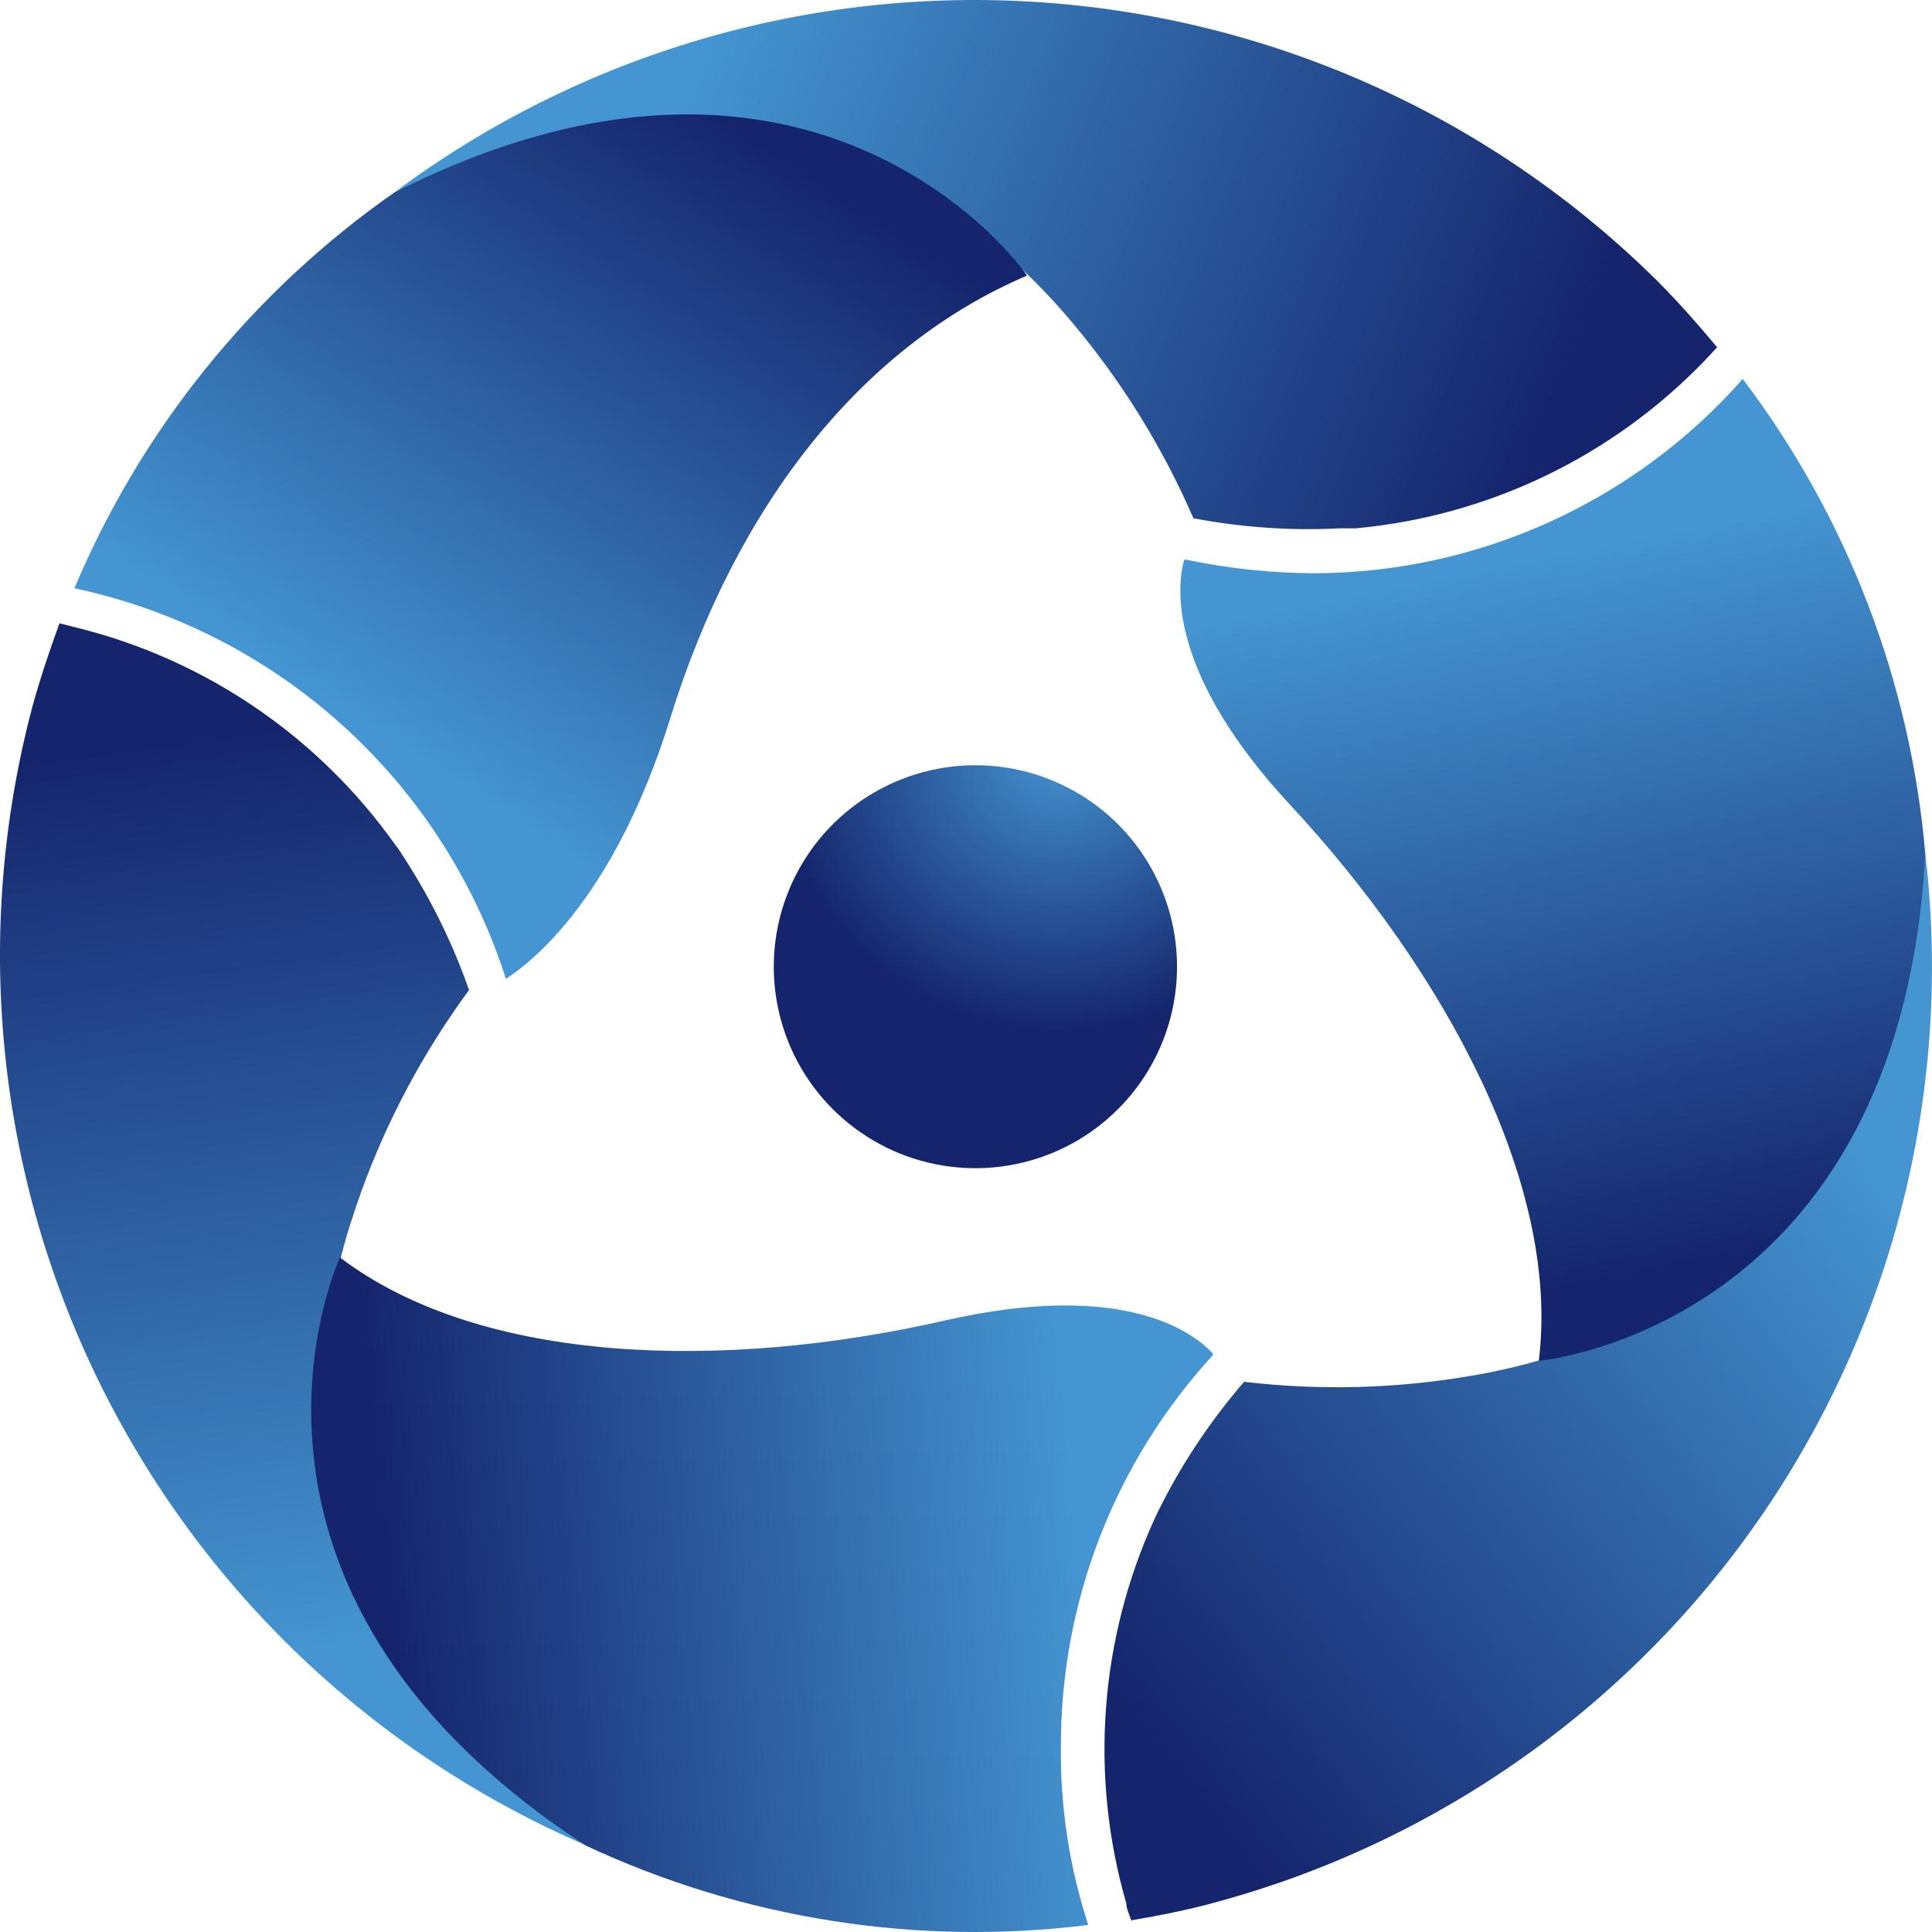
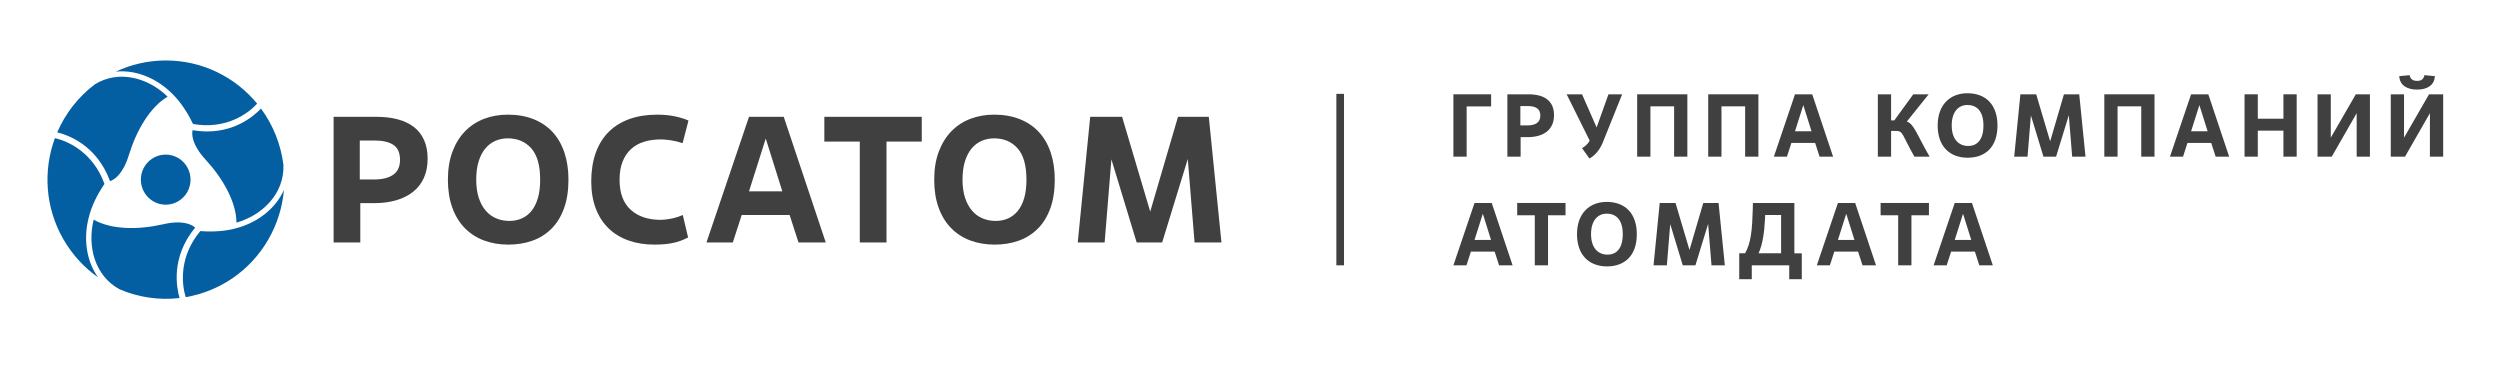
- <svg xmlns="http://www.w3.org/2000/svg" width="72" height="72" viewBox="0 0 72 72" fill="none">
-   <path d="M41.859 41.133C40.853 42.217 39.55 42.98 38.112 43.326C36.675 43.673 35.167 43.588 33.777 43.082C32.388 42.576 31.179 41.672 30.301 40.482C29.424 39.292 28.917 37.87 28.845 36.394C28.773 34.918 29.138 33.454 29.895 32.184C30.651 30.915 31.766 29.896 33.099 29.257C34.433 28.618 35.925 28.386 37.39 28.59C38.854 28.795 40.226 29.427 41.333 30.407C42.082 31.07 42.691 31.877 43.125 32.779C43.558 33.681 43.806 34.66 43.855 35.659C43.904 36.659 43.753 37.658 43.41 38.598C43.067 39.538 42.54 40.4 41.859 41.133Z" fill="url(#paint0_radial_1325_10290)" />
-   <path d="M38.272 10.208C38.889 10.805 39.473 11.435 40.022 12.096C41.844 14.277 43.345 16.708 44.476 19.315C46.266 19.655 48.089 19.782 49.908 19.69H50.23H50.52C55.473 19.235 60.096 17.011 63.541 13.426L63.992 12.943C63.315 12.128 62.607 11.323 61.845 10.551C55.701 4.425 47.558 0.713 38.901 0.093C30.245 -0.528 21.654 1.985 14.699 7.172C25.809 1.798 33.495 5.509 38.272 10.208Z" fill="url(#paint1_linear_1325_10290)" />
-   <path d="M12.703 46.861C12.917 46.003 13.186 45.188 13.465 44.405C14.436 41.723 15.788 39.194 17.48 36.896C16.878 35.177 16.074 33.535 15.086 32.005L14.914 31.736C14.863 31.654 14.805 31.575 14.742 31.5C11.883 27.46 7.666 24.581 2.859 23.391L2.215 23.23C1.85 24.238 1.507 25.247 1.217 26.298C-1.015 34.675 -0.158 43.575 3.632 51.374C7.421 59.172 13.891 65.349 21.859 68.777C11.651 61.858 11.017 53.351 12.703 46.861Z" fill="url(#paint2_linear_1325_10290)" />
-   <path d="M57.346 50.702C56.519 50.938 55.681 51.128 54.834 51.271C52.036 51.752 49.184 51.827 46.364 51.496C45.172 52.875 44.148 54.391 43.316 56.012L43.176 56.291L43.047 56.559C40.977 61.067 40.596 66.168 41.974 70.933C41.974 71.137 42.092 71.352 42.156 71.566C43.23 71.384 44.303 71.169 45.312 70.89C53.674 68.627 60.944 63.437 65.796 56.266C70.649 49.095 72.763 40.42 71.751 31.823C70.839 44.116 63.797 48.922 57.346 50.702Z" fill="url(#paint3_linear_1325_10290)" />
-   <path d="M14.699 7.172C9.411 10.866 5.276 15.979 2.773 21.922C6.5 22.717 9.949 24.482 12.773 27.038C15.597 29.595 17.695 32.851 18.854 36.478C19.841 35.845 22.9 33.432 24.961 26.824C27.441 18.779 32.154 12.879 38.272 10.272C38.272 10.208 30.533 -0.83 14.699 7.172Z" fill="url(#paint4_linear_1325_10290)" />
-   <path d="M39.537 65.065C39.531 59.676 41.55 54.481 45.194 50.509V50.434C44.453 49.64 41.866 47.699 35.211 49.211C26.999 51.088 17.939 50.863 12.669 46.862C12.669 46.862 6.979 59.08 21.825 68.777C27.665 71.508 34.158 72.534 40.557 71.738C39.852 69.585 39.507 67.33 39.537 65.065Z" fill="url(#paint5_linear_1325_10290)" />
-   <path d="M64.946 14.123C62.947 16.392 60.488 18.211 57.732 19.459C54.977 20.708 51.988 21.357 48.962 21.364C47.368 21.356 45.778 21.187 44.218 20.86H44.132C43.831 21.932 43.574 25.15 48.103 30.02C53.825 36.188 58.162 44.137 57.346 50.713C57.346 50.713 70.775 49.533 71.751 31.833C71.201 25.406 68.841 19.266 64.946 14.123Z" fill="url(#paint6_linear_1325_10290)" />
-   <defs>
-     <radialGradient id="paint0_radial_1325_10290" cx="0" cy="0" r="1" gradientUnits="userSpaceOnUse" gradientTransform="translate(39.4447 27.8637) scale(10.5528 10.5454)">
-       <stop stop-color="#4495D1" />
-       <stop offset="1" stop-color="#15256D" />
-     </radialGradient>
-     <linearGradient id="paint1_linear_1325_10290" x1="25.96" y1="2.433" x2="57.704" y2="15.214" gradientUnits="userSpaceOnUse">
-       <stop stop-color="#4495D1" />
-       <stop offset="1" stop-color="#15256D" />
-     </linearGradient>
-     <linearGradient id="paint2_linear_1325_10290" x1="12.163" y1="61.408" x2="7.368" y2="27.549" gradientUnits="userSpaceOnUse">
-       <stop stop-color="#4495D1" />
-       <stop offset="1" stop-color="#15256D" />
-     </linearGradient>
-     <linearGradient id="paint3_linear_1325_10290" x1="70.243" y1="43.919" x2="43.316" y2="65.021" gradientUnits="userSpaceOnUse">
-       <stop stop-color="#4495D1" />
-       <stop offset="1" stop-color="#15256D" />
-     </linearGradient>
-     <linearGradient id="paint4_linear_1325_10290" x1="13.25" y1="26.706" x2="27.513" y2="4.825" gradientUnits="userSpaceOnUse">
-       <stop stop-color="#4495D1" />
-       <stop offset="1" stop-color="#15256D" />
-     </linearGradient>
-     <linearGradient id="paint5_linear_1325_10290" x1="40.245" y1="57.921" x2="14.655" y2="60.532" gradientUnits="userSpaceOnUse">
-       <stop stop-color="#4495D1" />
-       <stop offset="1" stop-color="#15256D" />
-     </linearGradient>
-     <linearGradient id="paint6_linear_1325_10290" x1="56.734" y1="20.913" x2="61.944" y2="47.239" gradientUnits="userSpaceOnUse">
-       <stop stop-color="#4495D1" />
-       <stop offset="1" stop-color="#15256D" />
-     </linearGradient>
-   </defs>
+ <svg xmlns="http://www.w3.org/2000/svg" width="504" height="74" viewBox="0 0 504 74" fill="none">
+   <path d="M295.676 31.582H293.004V19.013H300.61V21.455H295.676V31.582Z" fill="#404040" />
+   <path d="M306.559 31.582H303.887V19.013H308.18C311.314 19.013 313.292 20.323 313.292 23.215C313.292 26.107 311.26 27.649 307.931 27.649H306.559V31.582ZM306.505 25.28H307.966C309.569 25.28 310.531 24.651 310.531 23.322C310.531 21.922 309.623 21.383 307.983 21.383H306.505V25.28Z" fill="#404040" />
+   <path d="M318.939 29.877C319.58 29.482 320.114 29.016 320.417 28.458L320.471 28.333L315.84 19.013H318.939L321.878 25.692L324.265 19.013H327.026L323.089 28.799C322.501 30.253 321.487 31.384 320.436 31.959L318.939 29.875V29.877Z" fill="#404040" />
+   <path d="M340.171 31.582H337.501V21.437H332.727V31.582H330.055V19.013H340.171V31.582Z" fill="#404040" />
+   <path d="M354.493 31.582H351.821V21.437H347.047V31.582H344.375V19.013H354.493V31.582Z" fill="#404040" />
+   <path d="M365.932 28.817H361.141L360.25 31.582H357.613L361.871 19.013H365.345L369.549 31.582H366.823L365.932 28.817ZM361.871 26.465H365.202L363.546 21.186L361.871 26.465Z" fill="#404040" />
+   <path d="M381.246 24.275H381.887L385.716 19.013H388.815L384.416 24.507C385.859 24.956 386.483 27.217 389.012 31.581H385.948C383.4 27.146 383.738 26.392 382.208 26.392H381.246V31.581H378.574V19.011H381.246V24.273V24.275Z" fill="#404040" />
+   <path d="M390.634 25.297C390.634 21.078 393.182 18.796 396.619 18.796C400.467 18.796 402.693 21.256 402.693 25.297C402.693 29.769 400.11 31.798 396.69 31.798C393.074 31.798 390.633 29.518 390.633 25.297M399.86 25.297C399.86 22.442 398.56 21.167 396.618 21.167C394.854 21.167 393.465 22.496 393.465 25.297C393.465 28.097 394.907 29.426 396.777 29.426C398.647 29.426 399.86 28.116 399.86 25.297Z" fill="#404040" />
+   <path d="M420.438 31.582H417.748L417.072 23.232L414.506 31.582H411.96L409.429 23.269L408.753 31.582H406.062L407.31 19.013H410.498L413.313 28.494L416.091 19.013H419.174L420.438 31.582Z" fill="#404040" />
+   <path d="M434.349 31.582H431.677V21.437H426.902V31.582H424.23V19.013H434.349V31.582Z" fill="#404040" />
+   <path d="M445.784 28.817H440.993L440.102 31.582H437.465L441.723 19.013H445.197L449.401 31.582H446.675L445.784 28.817ZM441.723 26.465H445.054L443.397 21.186L441.723 26.465Z" fill="#404040" />
+   <path d="M463.01 31.582H460.338V26.339H455.172V31.582H452.5V19.013H455.172V23.932H460.338V19.013H463.01V31.582Z" fill="#404040" />
+   <path d="M477.777 31.582H475.105V22.82L470.082 31.582H467.215V19.013H469.887V27.758L474.927 19.013H477.777V31.582Z" fill="#404040" />
+   <path d="M492.542 31.582H489.87V22.82L484.848 31.582H481.98V19.013H484.653V27.758L489.694 19.013H492.544V31.582H492.542ZM490.868 15.35C490.779 17.27 489.211 18.062 487.288 18.062C485.364 18.062 483.797 17.272 483.689 15.35L485.772 15.153C485.951 16.014 486.485 16.302 487.286 16.302C488.086 16.302 488.604 16.014 488.764 15.153L490.866 15.35H490.868Z" fill="#404040" />
+   <path d="M301.323 50.724H296.532L295.641 53.489H293.004L297.262 40.919H300.734L304.938 53.489H302.212L301.321 50.724H301.323ZM297.262 48.371H300.593L298.937 43.093L297.262 48.371Z" fill="#404040" />
+   <path d="M312.084 53.489H309.412V43.398H305.867V40.919H315.61V43.398H312.084V53.489Z" fill="#404040" />
+   <path d="M317.924 47.205C317.924 42.986 320.471 40.704 323.908 40.704C327.756 40.704 329.982 43.164 329.982 47.205C329.982 51.677 327.399 53.706 323.979 53.706C320.364 53.706 317.922 51.426 317.922 47.205M327.149 47.205C327.149 44.35 325.849 43.076 323.907 43.076C322.143 43.076 320.754 44.405 320.754 47.205C320.754 50.005 322.196 51.334 324.066 51.334C325.936 51.334 327.149 50.024 327.149 47.205Z" fill="#404040" />
+   <path d="M347.726 53.489H345.037L344.359 45.14L341.795 53.489H339.247L336.718 45.176L336.04 53.489H333.352L334.598 40.919H337.786L340.601 50.4L343.379 40.919H346.461L347.726 53.489Z" fill="#404040" />
+   <path d="M363.239 56.291H360.71V53.489H353.158V56.291H350.629V51.065H351.804C353.015 49.019 353.247 46.145 353.355 42.267L353.39 40.921H361.744V51.066H363.241V56.292L363.239 56.291ZM359.07 51.065V43.343H355.864C355.845 43.469 355.828 43.935 355.828 44.043C355.704 46.754 355.366 49.215 354.528 51.065H359.07Z" fill="#404040" />
+   <path d="M374.588 50.724H369.797L368.906 53.489H366.27L370.527 40.919H374.001L378.205 53.489H375.48L374.588 50.724ZM370.527 48.371H373.858L372.202 43.093L370.527 48.371Z" fill="#404040" />
+   <path d="M385.346 53.489H382.674V43.398H379.129V40.919H388.874V43.398H385.346V53.489Z" fill="#404040" />
+   <path d="M398.135 50.724H393.344L392.453 53.489H389.816L394.074 40.919H397.548L401.752 53.489H399.026L398.135 50.724ZM394.074 48.371H397.405L395.749 43.093L394.074 48.371Z" fill="#404040" />
+   <path d="M270.952 18.921H269.41V53.489H270.952V18.921Z" fill="#404040" />
+   <path d="M72.638 48.882H67.254V23.549H75.906C77.486 23.549 78.909 23.719 80.178 24.056C81.447 24.393 82.529 24.907 83.427 25.594C84.325 26.28 85.013 27.162 85.491 28.235C85.97 29.308 86.209 30.569 86.209 32.017C86.209 33.464 85.963 34.707 85.472 35.817C84.981 36.927 84.27 37.861 83.337 38.621C82.403 39.38 81.266 39.96 79.926 40.358C78.586 40.757 77.078 40.955 75.403 40.955H72.638V48.88V48.882ZM72.531 36.18H75.475C77.101 36.18 78.371 35.861 79.281 35.22C80.19 34.581 80.644 33.586 80.644 32.235C80.644 30.811 80.202 29.804 79.316 29.215C78.431 28.623 77.162 28.328 75.51 28.328H72.531V36.18Z" fill="#404040" />
+   <path d="M102.503 49.315C100.684 49.315 99.028 49.03 97.531 48.464C96.034 47.898 94.75 47.059 93.672 45.949C92.596 44.84 91.763 43.47 91.176 41.841C90.59 40.212 90.297 38.337 90.297 36.215C90.297 34.093 90.601 32.216 91.212 30.587C91.822 28.958 92.666 27.59 93.742 26.48C94.82 25.369 96.093 24.532 97.566 23.964C99.038 23.398 100.635 23.113 102.359 23.113C104.298 23.113 106.026 23.415 107.547 24.018C109.065 24.622 110.346 25.483 111.387 26.605C112.428 27.727 113.224 29.102 113.775 30.731C114.325 32.36 114.601 34.188 114.601 36.213C114.601 38.456 114.296 40.406 113.686 42.058C113.076 43.711 112.226 45.074 111.138 46.147C110.049 47.22 108.769 48.017 107.298 48.535C105.826 49.054 104.229 49.313 102.505 49.313M102.685 44.537C103.595 44.537 104.432 44.369 105.197 44.03C105.962 43.692 106.622 43.179 107.172 42.492C107.721 41.804 108.147 40.943 108.446 39.905C108.746 38.868 108.895 37.637 108.895 36.213C108.895 33.342 108.297 31.238 107.101 29.899C105.904 28.56 104.325 27.89 102.362 27.89C101.476 27.89 100.644 28.06 99.867 28.397C99.088 28.734 98.414 29.248 97.839 29.936C97.264 30.623 96.815 31.492 96.492 32.542C96.169 33.591 96.007 34.817 96.007 36.215C96.007 37.614 96.181 38.87 96.527 39.907C96.874 40.944 97.346 41.807 97.945 42.494C98.543 43.182 99.25 43.694 100.063 44.031C100.877 44.369 101.752 44.538 102.685 44.538" fill="#404040" />
+   <path d="M138.725 47.878C138.389 48.046 138.026 48.214 137.63 48.381C137.235 48.549 136.77 48.705 136.23 48.849C135.692 48.993 135.069 49.107 134.363 49.19C133.657 49.273 132.85 49.315 131.94 49.315C130.025 49.315 128.284 49.037 126.717 48.483C125.15 47.929 123.81 47.115 122.696 46.04C121.583 44.967 120.722 43.633 120.112 42.042C119.501 40.45 119.195 38.616 119.195 36.541C119.195 34.466 119.501 32.445 120.112 30.769C120.722 29.092 121.602 27.687 122.75 26.553C123.899 25.419 125.293 24.563 126.932 23.983C128.572 23.403 130.42 23.115 132.48 23.115C133.844 23.115 135.069 23.236 136.159 23.476C137.249 23.717 138.127 23.995 138.798 24.309L137.612 28.869C136.845 28.602 136.068 28.411 135.278 28.289C134.488 28.169 133.807 28.107 133.231 28.107C131.987 28.107 130.857 28.265 129.84 28.579C128.822 28.892 127.948 29.382 127.218 30.048C126.487 30.713 125.92 31.561 125.513 32.588C125.106 33.617 124.904 34.83 124.904 36.232C124.904 38.916 125.651 40.935 127.148 42.289C128.642 43.644 130.659 44.32 133.196 44.32C133.771 44.32 134.464 44.242 135.278 44.084C136.092 43.928 136.882 43.681 137.647 43.342L138.724 47.875L138.725 47.878Z" fill="#404040" />
+   <path d="M159.186 43.345H149.528L147.734 48.882H142.422L151.001 23.549H158.002L166.474 48.882H160.981L159.187 43.345H159.186ZM151.001 38.568H157.714L154.376 27.93L151.001 38.568Z" fill="#404040" />
+   <path d="M178.717 48.882H173.333V28.543H166.188V23.549H185.825V28.543H178.717V48.882Z" fill="#404040" />
+   <path d="M200.543 49.315C198.725 49.315 197.067 49.03 195.57 48.464C194.073 47.898 192.789 47.059 191.711 45.949C190.633 44.84 189.802 43.47 189.215 41.841C188.629 40.212 188.336 38.337 188.336 36.215C188.336 34.093 188.64 32.216 189.252 30.587C189.863 28.958 190.707 27.59 191.783 26.48C192.859 25.369 194.134 24.532 195.605 23.964C197.078 23.398 198.676 23.113 200.398 23.113C202.337 23.113 204.065 23.415 205.586 24.018C207.104 24.622 208.385 25.483 209.426 26.605C210.467 27.727 211.263 29.102 211.814 30.731C212.364 32.36 212.64 34.188 212.64 36.213C212.64 38.456 212.334 40.406 211.725 42.058C211.115 43.711 210.265 45.074 209.176 46.147C208.086 47.22 206.806 48.017 205.335 48.535C203.862 49.054 202.266 49.313 200.543 49.313M200.722 44.537C201.631 44.537 202.468 44.369 203.235 44.03C204.002 43.692 204.657 43.179 205.209 42.492C205.759 41.804 206.184 40.943 206.484 39.905C206.783 38.868 206.933 37.637 206.933 36.213C206.933 33.342 206.334 31.238 205.138 29.899C203.941 28.56 202.362 27.89 200.4 27.89C199.513 27.89 198.683 28.06 197.904 28.397C197.127 28.734 196.45 29.248 195.876 29.936C195.301 30.623 194.852 31.492 194.529 32.542C194.206 33.591 194.045 34.817 194.045 36.215C194.045 37.614 194.218 38.87 194.565 39.907C194.911 40.944 195.385 41.807 195.984 42.494C196.581 43.182 197.287 43.694 198.101 44.031C198.913 44.369 199.788 44.538 200.722 44.538" fill="#404040" />
+   <path d="M246.244 48.882H240.824L239.459 32.054L234.289 48.882H229.155L224.059 32.127L222.695 48.882H217.273L219.786 23.549H226.213L231.885 42.657L237.484 23.549H243.694L246.244 48.882Z" fill="#404040" />
+   <path d="M38.411 36.221C38.407 39.009 36.164 41.265 33.401 41.264C30.637 41.262 28.397 38.999 28.398 36.212C28.402 33.423 30.647 31.167 33.41 31.169C36.172 31.172 38.412 33.434 38.411 36.221Z" fill="#035FA2" />
+   <path d="M33.454 12.19C29.842 12.19 26.416 12.998 23.348 14.443C27.43 14.019 31.672 15.79 34.803 18.977C34.803 18.977 34.804 18.977 34.806 18.977C36.371 20.535 37.744 22.558 38.911 24.99C45.553 26.189 50.063 22.863 51.84 20.895C47.462 15.579 40.851 12.192 33.454 12.192" fill="#035FA2" />
+   <path d="M19.074 17.035C15.801 19.523 13.185 22.842 11.535 26.678C13.519 27.17 19.459 29.116 22.183 36.519C23.002 36.249 24.769 35.214 25.995 31.213C27.498 26.312 30.238 21.583 33.789 19.489C29.875 15.663 23.93 13.992 19.074 17.035Z" fill="#035FA2" />
+   <path d="M54.123 48.231C55.929 45.083 56.947 41.693 57.238 38.295C55.561 42.065 51.915 44.876 47.609 46.012C47.609 46.012 47.609 46.013 47.609 46.015C45.485 46.6 43.06 46.786 40.383 46.586C36.031 51.775 36.637 57.369 37.442 59.904C37.442 59.904 37.442 59.904 37.442 59.905C44.205 58.747 50.425 54.679 54.123 48.232" fill="#035FA2" />
+   <path d="M57.144 33.279C56.638 29.182 55.091 25.244 52.614 21.888C51.198 23.371 46.555 27.575 38.821 26.248C38.643 27.097 38.651 29.155 41.48 32.223C44.946 35.984 47.646 40.736 47.672 44.879C52.921 43.379 57.332 39.036 57.142 33.281" fill="#035FA2" />
+   <path d="M12.775 48.227C14.581 51.375 16.989 53.957 19.767 55.91C17.36 52.563 16.765 47.981 17.941 43.66C17.941 43.66 17.939 43.66 17.937 43.659C18.495 41.514 19.548 39.309 21.058 37.077C18.768 30.689 13.651 28.419 11.07 27.855C11.07 27.855 11.07 27.855 11.068 27.855C8.682 34.329 9.074 41.784 12.773 48.231" fill="#035FA2" />
+   <path d="M24.13 58.336C27.909 59.944 32.072 60.565 36.199 60.085C35.631 58.11 34.334 51.962 39.344 45.885C38.703 45.305 36.927 44.283 32.873 45.215C27.904 46.354 22.464 46.332 18.887 44.283C17.554 49.607 19.086 55.625 24.132 58.336" fill="#035FA2" />
</svg>
